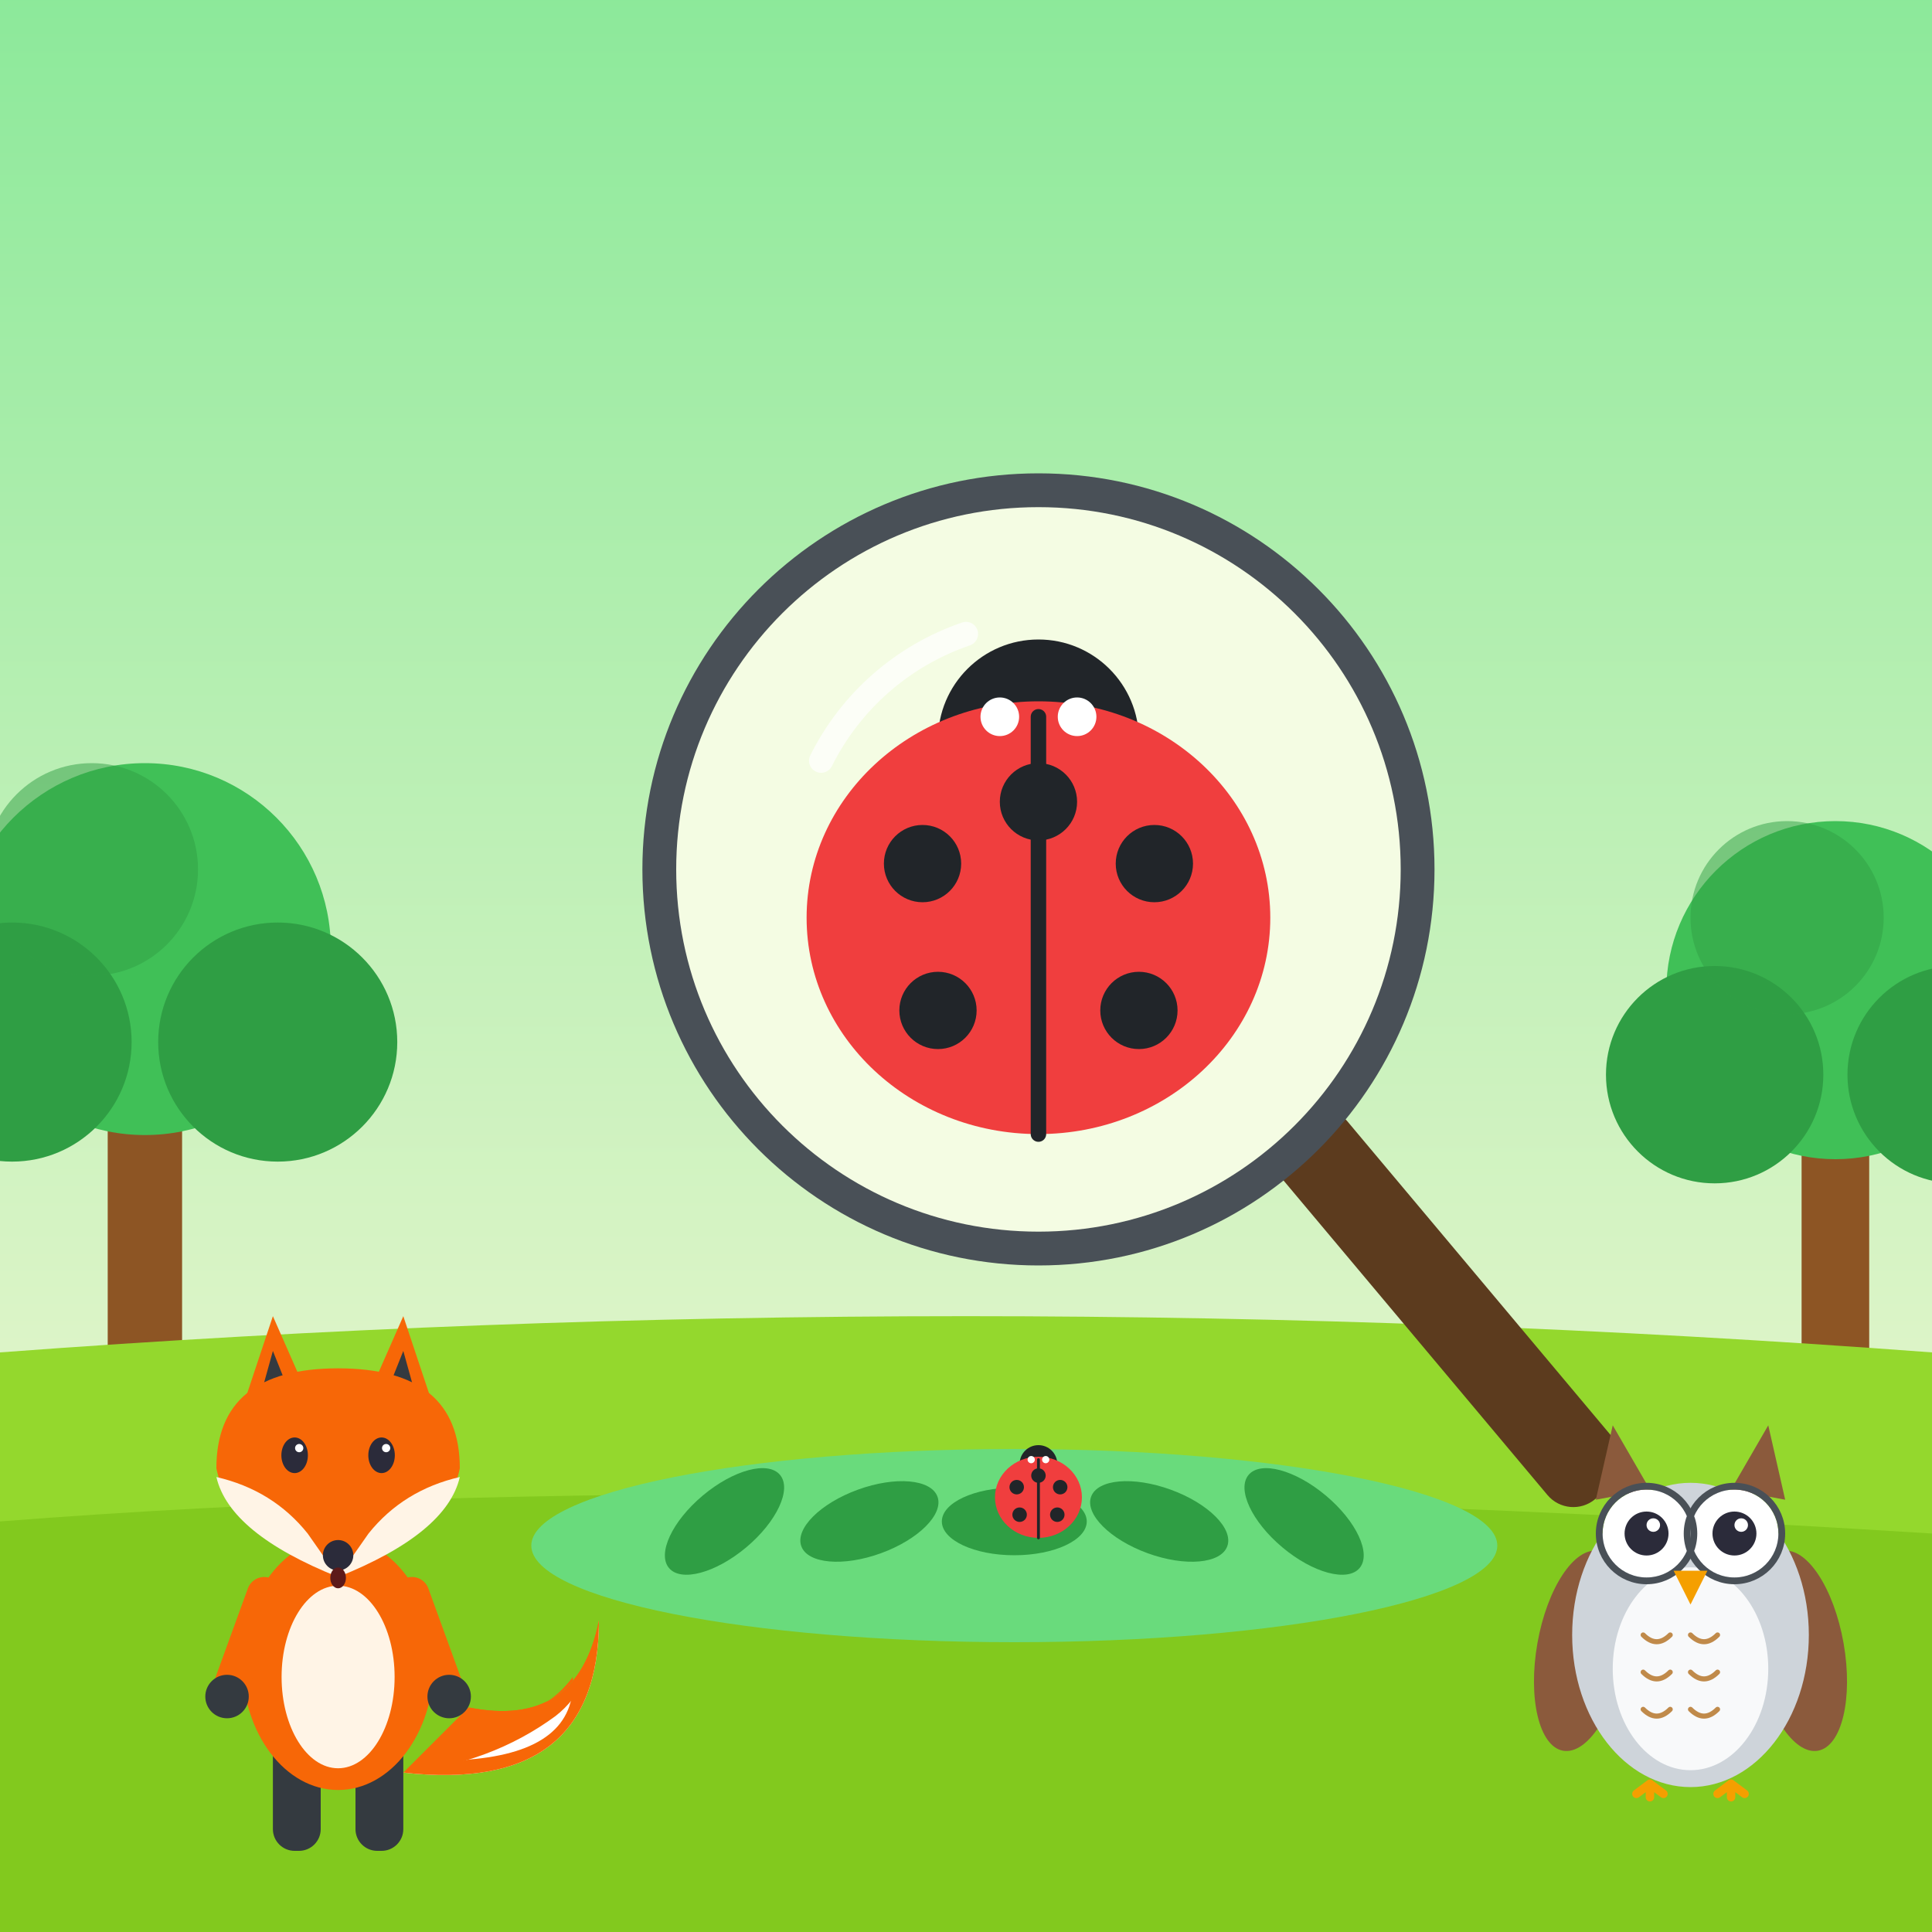
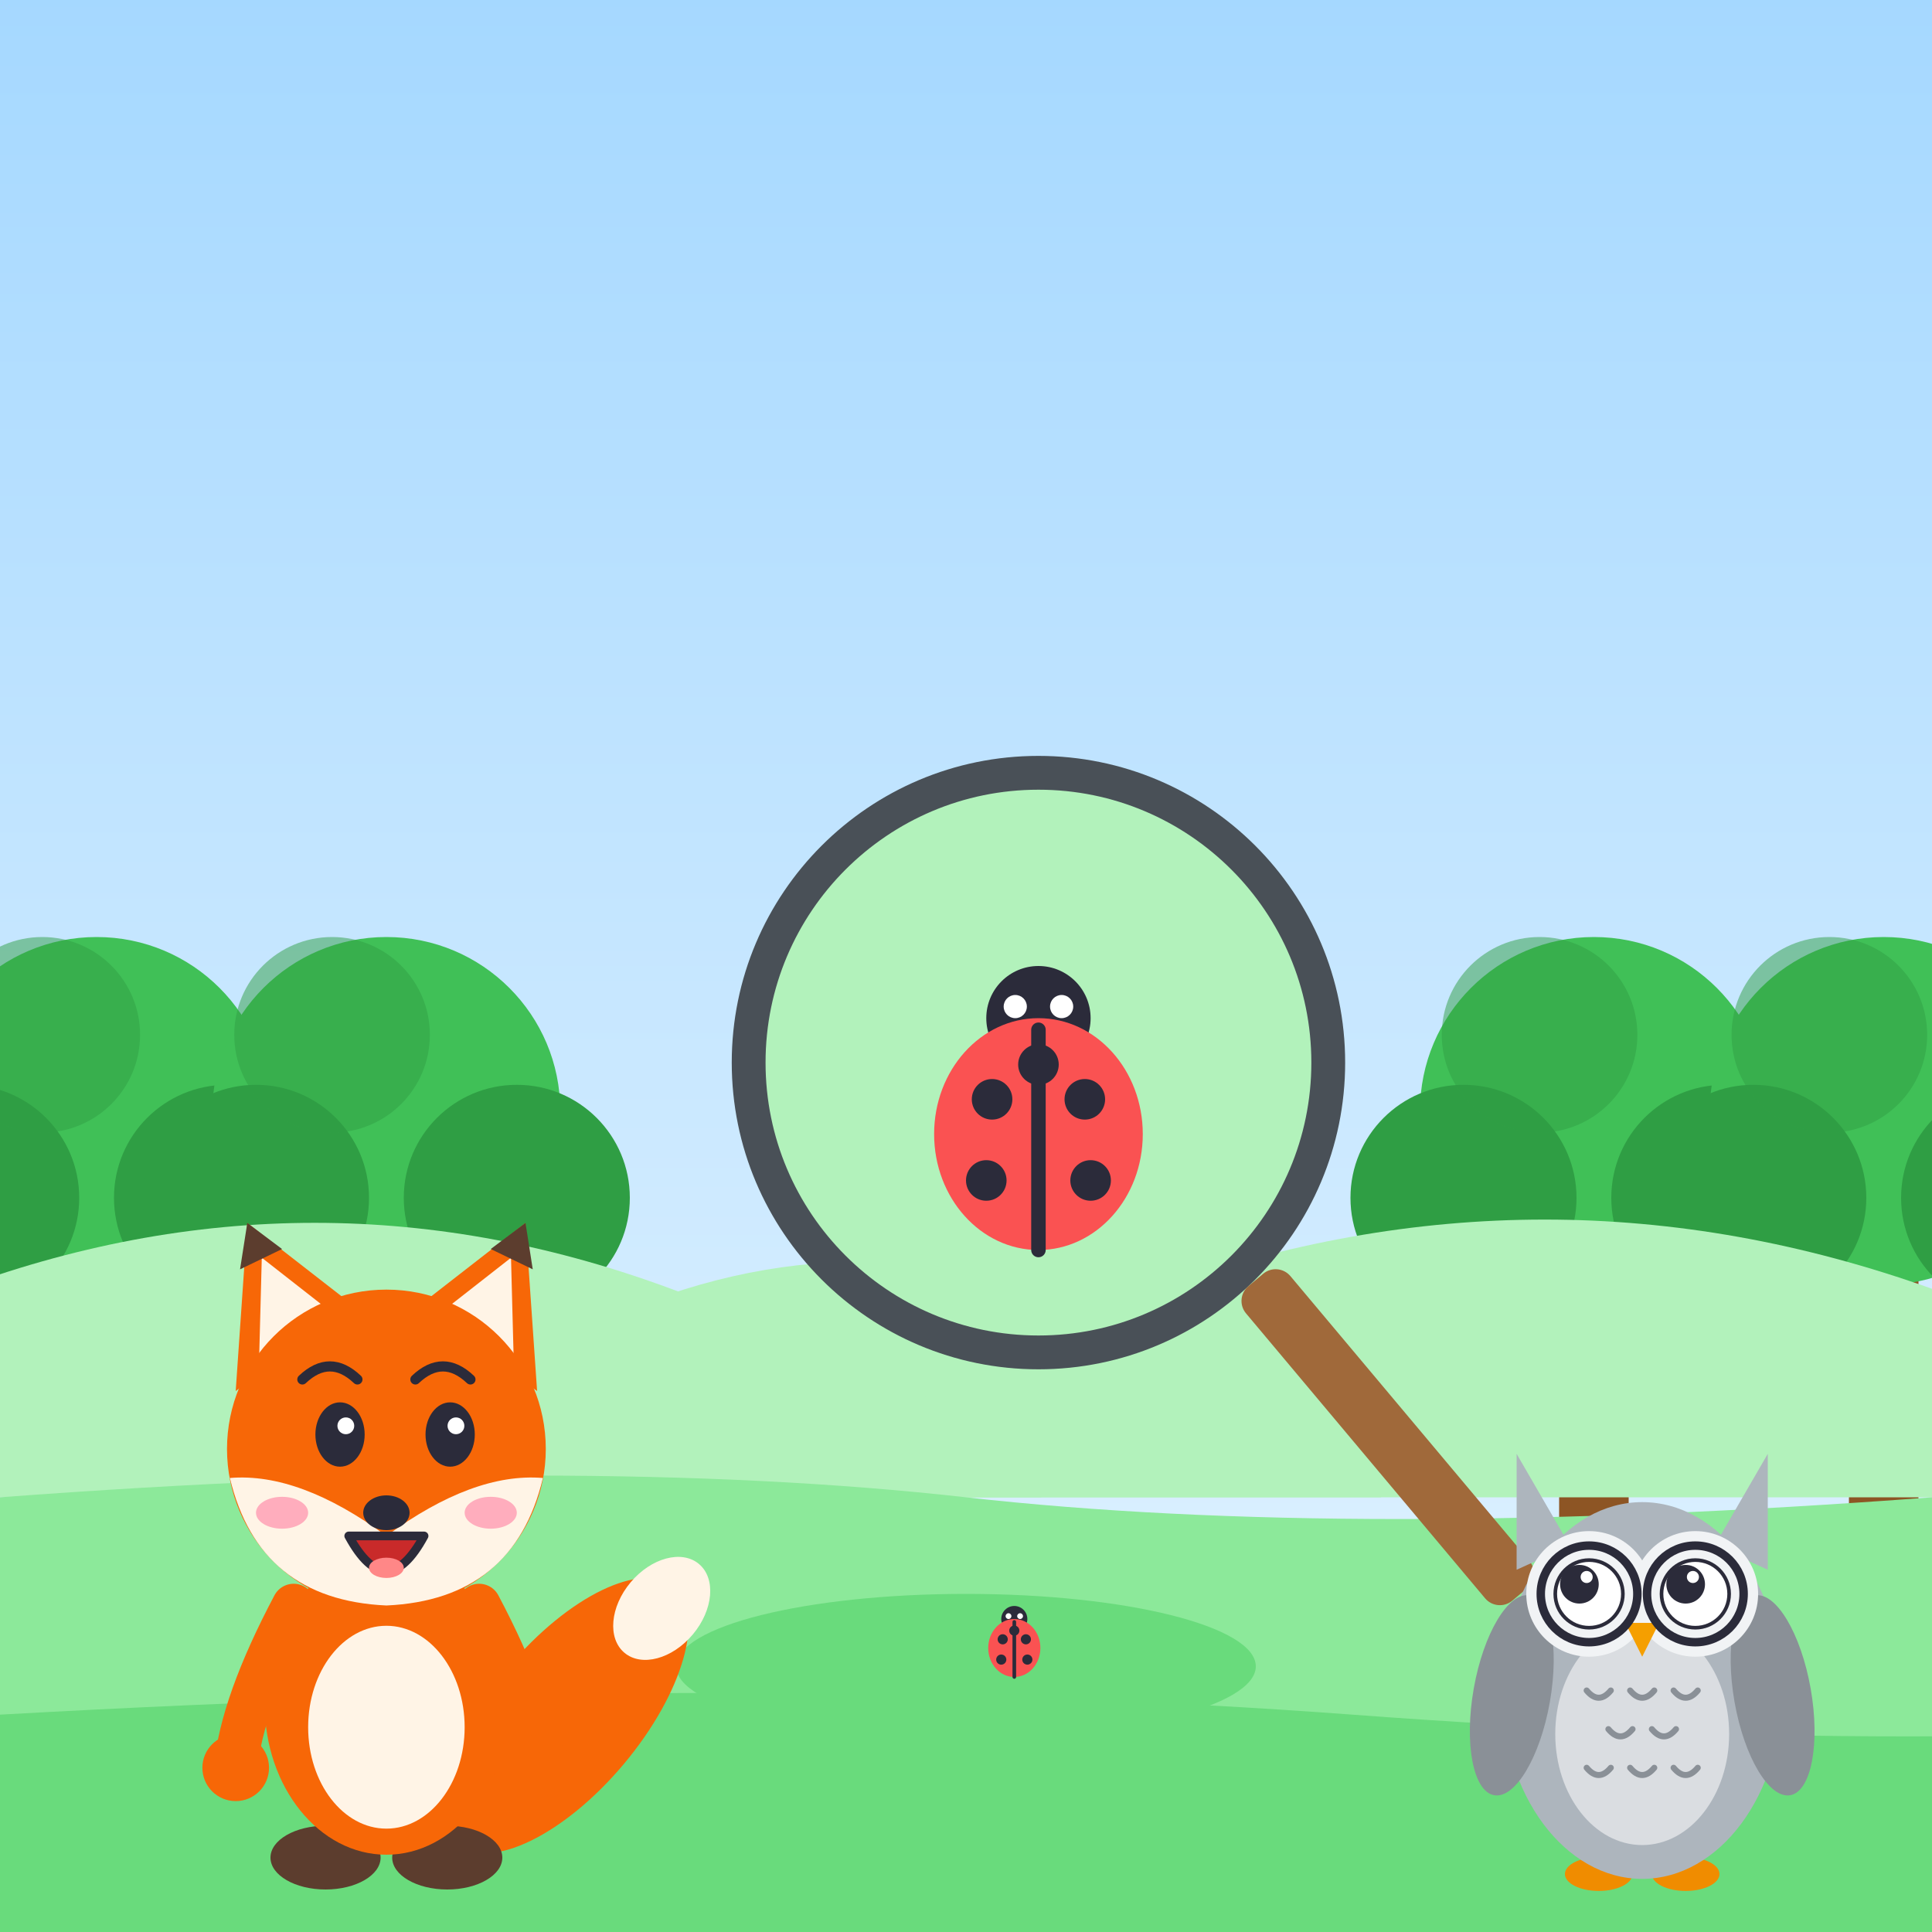
<svg xmlns="http://www.w3.org/2000/svg" viewBox="0 0 800 800" width="800" height="800">
  <defs>
-     <linearGradient id="foret" x1="0" y1="0" x2="0" y2="1">
-       <stop offset="0" stop-color="#8ce99a" />
-       <stop offset="1" stop-color="#fff9db" />
+     <linearGradient id="d16" x1="0" y1="0" x2="0" y2="1">
+       <stop offset="0" stop-color="#a5d8ff" />
+       <stop offset="1" stop-color="#e7f5ff" />
    </linearGradient>
+     <clipPath id="l17">
+       <circle cx="430" cy="440" r="116" fill="#000" />
+     </clipPath>
  </defs>
-   <rect width="800" height="800" fill="url(#foret)" />
-   <rect x="0" y="0" width="800" height="800" fill="url(#foret)" />
-   <g transform="translate(60 580) scale(1.1 1.1)">
-     <rect x="-14" y="-120" width="28" height="120" rx="6" fill="#8d5524" />
-     <circle cx="0" cy="-170" r="70" fill="#40c057" />
-     <circle cx="-50" cy="-135" r="45" fill="#2f9e44" />
-     <circle cx="50" cy="-135" r="45" fill="#2f9e44" />
-     <circle cx="-20" cy="-200" r="40" fill="#2f9e44" opacity="0.5" />
+   <rect x="0" y="0" width="800" height="800" fill="url(#d16)" />
+   <g transform="translate(40 640) scale(0.9 0.9)">
+     <rect x="-16" y="-140" width="32" height="140" rx="8" fill="#8d5524" />
+     <circle cx="0" cy="-200" r="80" fill="#40c057" />
+     <circle cx="-60" cy="-160" r="52" fill="#2f9e44" />
+     <circle cx="60" cy="-160" r="52" fill="#2f9e44" />
+     <circle cx="-25" cy="-235" r="45" fill="#2f9e44" opacity="0.5" />
  </g>
-   <g transform="translate(760 580)">
-     <rect x="-14" y="-120" width="28" height="120" rx="6" fill="#8d5524" />
-     <circle cx="0" cy="-170" r="70" fill="#40c057" />
-     <circle cx="-50" cy="-135" r="45" fill="#2f9e44" />
-     <circle cx="50" cy="-135" r="45" fill="#2f9e44" />
-     <circle cx="-20" cy="-200" r="40" fill="#2f9e44" opacity="0.5" />
+   <g transform="translate(160 640) scale(0.9 0.9)">
+     <rect x="-16" y="-140" width="32" height="140" rx="8" fill="#8d5524" />
+     <circle cx="0" cy="-200" r="80" fill="#40c057" />
+     <circle cx="-60" cy="-160" r="52" fill="#2f9e44" />
+     <circle cx="60" cy="-160" r="52" fill="#2f9e44" />
+     <circle cx="-25" cy="-235" r="45" fill="#2f9e44" opacity="0.5" />
  </g>
-   <path d="M 0 560 Q 400.0 530 800 560 L 800 800 L 0 800 Z" fill="#94d82d" />
-   <path d="M 0 630 Q 320.0 605 800 635 L 800 800 L 0 800 Z" fill="#82c91e" />
-   <ellipse cx="420" cy="640" rx="200" ry="40" fill="#69db7c" />
-   <ellipse cx="300" cy="630" rx="30" ry="14" fill="#2f9e44" transform="rotate(-40 300 630)" />
-   <ellipse cx="360" cy="630" rx="30" ry="14" fill="#2f9e44" transform="rotate(-20 360 630)" />
-   <ellipse cx="420" cy="630" rx="30" ry="14" fill="#2f9e44" transform="rotate(0 420 630)" />
-   <ellipse cx="480" cy="630" rx="30" ry="14" fill="#2f9e44" transform="rotate(20 480 630)" />
-   <ellipse cx="540" cy="630" rx="30" ry="14" fill="#2f9e44" transform="rotate(40 540 630)" />
-   <g transform="translate(430 620) scale(0.3 0.3)">
-     <circle cx="0" cy="-46" r="26" fill="#212529" />
-     <ellipse cx="0" cy="0" rx="60" ry="56" fill="#f03e3e" />
-     <line x1="0" y1="-52" x2="0" y2="56" stroke="#212529" stroke-width="4" stroke-linecap="round" />
-     <circle cx="-30" cy="-14" r="10" fill="#212529" />
-     <circle cx="30" cy="-14" r="10" fill="#212529" />
-     <circle cx="-26" cy="24" r="10" fill="#212529" />
-     <circle cx="26" cy="24" r="10" fill="#212529" />
-     <circle cx="0" cy="-30" r="10" fill="#212529" />
-     <circle cx="-10" cy="-52" r="5" fill="#fff" />
-     <circle cx="10" cy="-52" r="5" fill="#fff" />
+   <g transform="translate(660 640) scale(0.9 0.9)">
+     <rect x="-16" y="-140" width="32" height="140" rx="8" fill="#8d5524" />
+     <circle cx="0" cy="-200" r="80" fill="#40c057" />
+     <circle cx="-60" cy="-160" r="52" fill="#2f9e44" />
+     <circle cx="60" cy="-160" r="52" fill="#2f9e44" />
+     <circle cx="-25" cy="-235" r="45" fill="#2f9e44" opacity="0.5" />
  </g>
-   <g transform="translate(535 465) rotate(-40)">
-     <rect x="-18" y="0" width="36" height="200" rx="14" fill="#5c3b1e" />
+   <g transform="translate(780 640) scale(0.9 0.9)">
+     <rect x="-16" y="-140" width="32" height="140" rx="8" fill="#8d5524" />
+     <circle cx="0" cy="-200" r="80" fill="#40c057" />
+     <circle cx="-60" cy="-160" r="52" fill="#2f9e44" />
+     <circle cx="60" cy="-160" r="52" fill="#2f9e44" />
+     <circle cx="-25" cy="-235" r="45" fill="#2f9e44" opacity="0.5" />
  </g>
-   <circle cx="430" cy="360" r="164" fill="#495057" />
-   <clipPath id="lp430360">
-     <circle cx="430" cy="360" r="150" />
-   </clipPath>
-   <circle cx="430" cy="360" r="150" fill="#f4fce3" />
-   <g clip-path="url(#lp430360)">
-     <g transform="translate(430 380) scale(1.6 1.6)">
-       <circle cx="0" cy="-46" r="26" fill="#212529" />
-       <ellipse cx="0" cy="0" rx="60" ry="56" fill="#f03e3e" />
-       <line x1="0" y1="-52" x2="0" y2="56" stroke="#212529" stroke-width="4" stroke-linecap="round" />
-       <circle cx="-30" cy="-14" r="10" fill="#212529" />
-       <circle cx="30" cy="-14" r="10" fill="#212529" />
-       <circle cx="-26" cy="24" r="10" fill="#212529" />
-       <circle cx="26" cy="24" r="10" fill="#212529" />
-       <circle cx="0" cy="-30" r="10" fill="#212529" />
-       <circle cx="-10" cy="-52" r="5" fill="#fff" />
-       <circle cx="10" cy="-52" r="5" fill="#fff" />
+   <path d="M -170.7 620 Q 130.3 392.7 431.3 620 Z" fill="#b2f2bb" />
+   <path d="M 142.3 620 Q 357.1 424.8 571.9 620 Z" fill="#b2f2bb" />
+   <path d="M 318.2 620 Q 639.6 390 960.9 620 Z" fill="#b2f2bb" />
+   <path d="M 0 620 Q 240.0 602 400.0 620 T 800 620 L 800 800 L 0 800 Z" fill="#8ce99a" />
+   <path d="M 0 710 Q 320.0 692 560.0 710 T 1000 710 L 800 800 L 0 800 Z" fill="#69db7c" />
+   <ellipse cx="400" cy="690" rx="120" ry="30" fill="#69db7c" />
+   <g transform="translate(420 680) scale(0.6 0.6)">
+     <circle cx="0" cy="-16" r="9" fill="#2b2b3a" />
+     <ellipse cx="0" cy="4" rx="18" ry="20" fill="#fa5252" />
+     <line x1="0" y1="-14" x2="0" y2="24" stroke="#2b2b3a" stroke-width="2.5" stroke-linecap="round" />
+     <circle cx="-8" cy="-2" r="3.5" fill="#2b2b3a" />
+     <circle cx="8" cy="-2" r="3.5" fill="#2b2b3a" />
+     <circle cx="-9" cy="12" r="3.5" fill="#2b2b3a" />
+     <circle cx="9" cy="12" r="3.5" fill="#2b2b3a" />
+     <circle cx="0" cy="-8" r="3.5" fill="#2b2b3a" />
+     <circle cx="-4" cy="-18" r="2" fill="#fff" />
+     <circle cx="4" cy="-18" r="2" fill="#fff" />
+   </g>
+   <circle cx="430" cy="440" r="120" fill="#e7f5ff" opacity="0.5" />
+   <g clip-path="url(#l17)">
+     <rect x="300" y="300" width="260" height="280" fill="#b2f2bb" />
+     <g transform="translate(430 460) scale(2.4 2.4)">
+       <circle cx="0" cy="-16" r="9" fill="#2b2b3a" />
+       <ellipse cx="0" cy="4" rx="18" ry="20" fill="#fa5252" />
+       <line x1="0" y1="-14" x2="0" y2="24" stroke="#2b2b3a" stroke-width="2.5" stroke-linecap="round" />
+       <circle cx="-8" cy="-2" r="3.5" fill="#2b2b3a" />
+       <circle cx="8" cy="-2" r="3.5" fill="#2b2b3a" />
+       <circle cx="-9" cy="12" r="3.5" fill="#2b2b3a" />
+       <circle cx="9" cy="12" r="3.5" fill="#2b2b3a" />
+       <circle cx="0" cy="-8" r="3.5" fill="#2b2b3a" />
+       <circle cx="-4" cy="-18" r="2" fill="#fff" />
+       <circle cx="4" cy="-18" r="2" fill="#fff" />
    </g>
  </g>
-   <path d="M 340 315 A 105 105 0 0 1 400 262.5" fill="none" stroke="#fff" stroke-width="10" stroke-linecap="round" stroke-linejoin="round" opacity="0.7" />
-   <g transform="translate(700 740) scale(0.7 0.7)">
-     <g transform="translate(-58 -120) rotate(10)">
-       <ellipse cx="0" cy="40" rx="26" ry="60" fill="#8b5a3c" />
+   <circle cx="430" cy="440" r="120" fill="none" stroke="#495057" stroke-width="14" />
+   <g transform="translate(520 530) rotate(-40)">
+     <rect x="-12" y="0" width="24" height="170" rx="8" fill="#a0693a" />
+   </g>
+   <g transform="translate(160 780) scale(1.2 1.2)">
+     <ellipse cx="62" cy="-58" rx="26" ry="58" fill="#f76707" transform="rotate(40 62 -58)" />
+     <ellipse cx="95" cy="-95" rx="14" ry="20" fill="#fff4e6" transform="rotate(40 95 -95)" />
+     <ellipse cx="-21" cy="-9" rx="19" ry="11" fill="#5c3d2e" />
+     <ellipse cx="21" cy="-9" rx="19" ry="11" fill="#5c3d2e" />
+     <ellipse cx="0" cy="-62" rx="42" ry="52" fill="#f76707" />
+     <ellipse cx="0" cy="-54" rx="27" ry="35" fill="#fff4e6" />
+     <path d="M -32 -96 Q -50 -62 -52 -40" fill="none" stroke="#f76707" stroke-width="15" stroke-linecap="round" stroke-linejoin="round" />
+     <path d="M 32 -96 Q 50 -62 52 -40" fill="none" stroke="#f76707" stroke-width="15" stroke-linecap="round" stroke-linejoin="round" />
+     <circle cx="-52" cy="-40" r="11.5" fill="#f76707" />
+     <circle cx="52" cy="-40" r="11.5" fill="#f76707" />
+     <g>
+       <polygon points="-52,-170 -48,-228 -12,-200" fill="#f76707" />
+       <polygon points="-44,-178 -43,-216 -20,-198" fill="#fff4e6" />
+       <polygon points="-50.5,-212 -48,-228 -36,-219" fill="#5c3d2e" />
+       <polygon points="52,-170 48,-228 12,-200" fill="#f76707" />
+       <polygon points="44,-178 43,-216 20,-198" fill="#fff4e6" />
+       <polygon points="50.5,-212 48,-228 36,-219" fill="#5c3d2e" />
+       <circle cx="0" cy="-150" r="55" fill="#f76707" />
+       <path d="M -54 -140 Q -30 -142 0 -120 Q 30 -142 54 -140 Q 44 -98 0 -96 Q -44 -98 -54 -140 Z" fill="#fff4e6" />
+       <ellipse cx="-36" cy="-128" rx="9" ry="5.5" fill="#ff8fab" opacity="0.7" />
+       <ellipse cx="36" cy="-128" rx="9" ry="5.5" fill="#ff8fab" opacity="0.7" />
+       <ellipse cx="-16" cy="-155" rx="8.5" ry="11.1" fill="#2b2b3a" />
+       <circle cx="-14" cy="-158" r="2.9" fill="#fff" />
+       <ellipse cx="22" cy="-155" rx="8.5" ry="11.1" fill="#2b2b3a" />
+       <circle cx="24" cy="-158" r="2.9" fill="#fff" />
+       <path d="M -29 -174 Q -19.5 -183 -10 -174" fill="none" stroke="#2b2b3a" stroke-width="3.5" stroke-linecap="round" stroke-linejoin="round" />
+       <path d="M 29 -174 Q 19.5 -183 10 -174" fill="none" stroke="#2b2b3a" stroke-width="3.5" stroke-linecap="round" stroke-linejoin="round" />
+       <ellipse cx="0" cy="-128" rx="8" ry="6" fill="#2b2b3a" />
+       <path d="M -13 -120 Q 0 -96 13 -120 Z" fill="#c92a2a" stroke="#2b2b3a" stroke-width="3" stroke-linecap="round" stroke-linejoin="round" />
+       <ellipse cx="0" cy="-109" rx="6" ry="3.5" fill="#ff8787" />
    </g>
-     <g transform="translate(58 -120) rotate(-10)">
-       <ellipse cx="0" cy="40" rx="26" ry="60" fill="#8b5a3c" />
+   </g>
+   <g transform="translate(680 780)">
+     <ellipse cx="-18" cy="-4" rx="14" ry="7" fill="#f08c00" />
+     <ellipse cx="18" cy="-4" rx="14" ry="7" fill="#f08c00" />
+     <ellipse cx="0" cy="-80" rx="58" ry="78" fill="#adb5bd" />
+     <polygon points="-30,-140 -52,-178 -52,-130" fill="#adb5bd" />
+     <polygon points="30,-140 52,-178 52,-130" fill="#adb5bd" />
+     <ellipse cx="0" cy="-62" rx="36" ry="46" fill="#dadde1" />
+     <path d="M -23 -80 Q -18 -74 -13 -80" fill="none" stroke="#8a9097" stroke-width="2.5" stroke-linecap="round" stroke-linejoin="round" />
+     <path d="M -5 -80 Q 0 -74 5 -80" fill="none" stroke="#8a9097" stroke-width="2.5" stroke-linecap="round" stroke-linejoin="round" />
+     <path d="M 13 -80 Q 18 -74 23 -80" fill="none" stroke="#8a9097" stroke-width="2.5" stroke-linecap="round" stroke-linejoin="round" />
+     <path d="M -14 -64 Q -9 -58 -4 -64" fill="none" stroke="#8a9097" stroke-width="2.5" stroke-linecap="round" stroke-linejoin="round" />
+     <path d="M 4 -64 Q 9 -58 14 -64" fill="none" stroke="#8a9097" stroke-width="2.5" stroke-linecap="round" stroke-linejoin="round" />
+     <path d="M -23 -48 Q -18 -42 -13 -48" fill="none" stroke="#8a9097" stroke-width="2.5" stroke-linecap="round" stroke-linejoin="round" />
+     <path d="M -5 -48 Q 0 -42 5 -48" fill="none" stroke="#8a9097" stroke-width="2.5" stroke-linecap="round" stroke-linejoin="round" />
+     <path d="M 13 -48 Q 18 -42 23 -48" fill="none" stroke="#8a9097" stroke-width="2.5" stroke-linecap="round" stroke-linejoin="round" />
+     <ellipse cx="-54" cy="-78" rx="16" ry="42" fill="#8a9097" transform="rotate(10 -54 -78)" />
+     <ellipse cx="54" cy="-78" rx="16" ry="42" fill="#8a9097" transform="rotate(-10 54 -78)" />
+     <circle cx="-22" cy="-120" r="26" fill="#f1f3f5" />
+     <circle cx="22" cy="-120" r="26" fill="#f1f3f5" />
+     <circle cx="-22" cy="-120" r="14" fill="#fff" stroke="#2b2b3a" stroke-width="1.5" />
+     <circle cx="-26" cy="-124" r="8" fill="#2b2b3a" />
+     <circle cx="-23" cy="-127" r="2.5" fill="#fff" />
+     <circle cx="22" cy="-120" r="14" fill="#fff" stroke="#2b2b3a" stroke-width="1.5" />
+     <circle cx="18" cy="-124" r="8" fill="#2b2b3a" />
+     <circle cx="21" cy="-127" r="2.5" fill="#fff" />
+     <polygon points="-7,-108 7,-108 0,-94" fill="#f59f00" />
+     <g>
+       <circle cx="-22" cy="-120" r="20" fill="none" stroke="#2b2b3a" stroke-width="3.5" />
+       <circle cx="22" cy="-120" r="20" fill="none" stroke="#2b2b3a" stroke-width="3.5" />
    </g>
-     <ellipse cx="0" cy="-90" rx="70" ry="90" fill="#ced4da" />
-     <ellipse cx="0" cy="-70" rx="46" ry="60" fill="#f8f9fa" />
-     <path d="M -28 -90 q 8 8 16 0" fill="none" stroke="#c08a4a" stroke-width="3" stroke-linecap="round" stroke-linejoin="round" />
-     <path d="M 0 -90 q 8 8 16 0" fill="none" stroke="#c08a4a" stroke-width="3" stroke-linecap="round" stroke-linejoin="round" />
-     <path d="M -28 -68 q 8 8 16 0" fill="none" stroke="#c08a4a" stroke-width="3" stroke-linecap="round" stroke-linejoin="round" />
-     <path d="M 0 -68 q 8 8 16 0" fill="none" stroke="#c08a4a" stroke-width="3" stroke-linecap="round" stroke-linejoin="round" />
-     <path d="M -28 -46 q 8 8 16 0" fill="none" stroke="#c08a4a" stroke-width="3" stroke-linecap="round" stroke-linejoin="round" />
-     <path d="M 0 -46 q 8 8 16 0" fill="none" stroke="#c08a4a" stroke-width="3" stroke-linecap="round" stroke-linejoin="round" />
-     <polygon points="-56,-170 -46,-214 -24,-176" fill="#8b5a3c" />
-     <polygon points="56,-170 46,-214 24,-176" fill="#8b5a3c" />
-     <circle cx="-26" cy="-150" r="26" fill="#fff" />
-     <circle cx="26" cy="-150" r="26" fill="#fff" />
-     <circle cx="-26" cy="-150" r="13" fill="#2b2b3a" />
-     <circle cx="26" cy="-150" r="13" fill="#2b2b3a" />
-     <circle cx="-22" cy="-155" r="4" fill="#fff" />
-     <circle cx="30" cy="-155" r="4" fill="#fff" />
-     <circle cx="-26" cy="-150" r="28" fill="none" stroke="#495057" stroke-width="4" />
-     <circle cx="26" cy="-150" r="28" fill="none" stroke="#495057" stroke-width="4" />
-     <polygon points="-10,-128 10,-128 0,-108" fill="#f59f00" />
-     <path d="M -24 -2 l -8 6 M -24 -2 l 0 8 M -24 -2 l 8 6 M 24 -2 l -8 6 M 24 -2 l 0 8 M 24 -2 l 8 6" fill="none" stroke="#f59f00" stroke-width="5" stroke-linecap="round" stroke-linejoin="round" />
-   </g>
-   <g transform="translate(140 770) scale(0.9 0.9)">
-     <path d="M 30 -40 Q 120 -30 120 -110 Q 110 -60 60 -70 Z" fill="#f76707" />
-     <path d="M 30 -40 Q 120 -30 120 -110 Q 118 -80 100 -66 Q 70 -44 30 -40 Z" fill="#fff" />
-     <path d="M 30 -40 Q 120 -30 120 -110 Q 110 -60 60 -70 Q 90 -60 108 -84 Q 110 -50 60 -46 Z" fill="#f76707" />
-     <rect x="-30" y="-70" width="22" height="66" rx="10" fill="#343a40" />
-     <rect x="8" y="-70" width="22" height="66" rx="10" fill="#343a40" />
-     <ellipse cx="0" cy="-90" rx="44" ry="58" fill="#f76707" />
-     <ellipse cx="0" cy="-84" rx="26" ry="42" fill="#fff4e6" />
-     <line x1="-34" y1="-122" x2="-51.1" y2="-75" stroke="#f76707" stroke-width="16" stroke-linecap="round" />
-     <circle cx="-51.1" cy="-75" r="10" fill="#343a40" />
-     <line x1="34" y1="-122" x2="51.1" y2="-75" stroke="#f76707" stroke-width="16" stroke-linecap="round" />
-     <circle cx="51.1" cy="-75" r="10" fill="#343a40" />
-     <polygon points="-50,-190 -30,-250 -8,-200" fill="#f76707" />
-     <polygon points="50,-190 30,-250 8,-200" fill="#f76707" />
-     <polygon points="-40,-198 -30,-234 -18,-204" fill="#343a40" />
-     <polygon points="40,-198 30,-234 18,-204" fill="#343a40" />
-     <path d="M -56 -180 Q -56 -226 0 -226 Q 56 -226 56 -180 Q 50 -150 0 -130 Q -50 -150 -56 -180 Z" fill="#f76707" />
-     <path d="M -56 -176 Q -30 -170 -14 -150 L 0 -130 L 14 -150 Q 30 -170 56 -176 Q 50 -150 0 -130 Q -50 -150 -56 -176 Z" fill="#fff4e6" />
-     <ellipse cx="-20" cy="-186" rx="6.1" ry="8.2" fill="#2b2b3a" />
-     <ellipse cx="20" cy="-186" rx="6.1" ry="8.2" fill="#2b2b3a" />
-     <circle cx="-17.9" cy="-189.3" r="1.9" fill="#fff" />
-     <circle cx="22.1" cy="-189.3" r="1.9" fill="#fff" />
-     <circle cx="0" cy="-140" r="7" fill="#2b2b3a" />
-     <ellipse cx="0" cy="-129.6" rx="3.6" ry="4.8" fill="#5c1a1a" />
  </g>
</svg>
